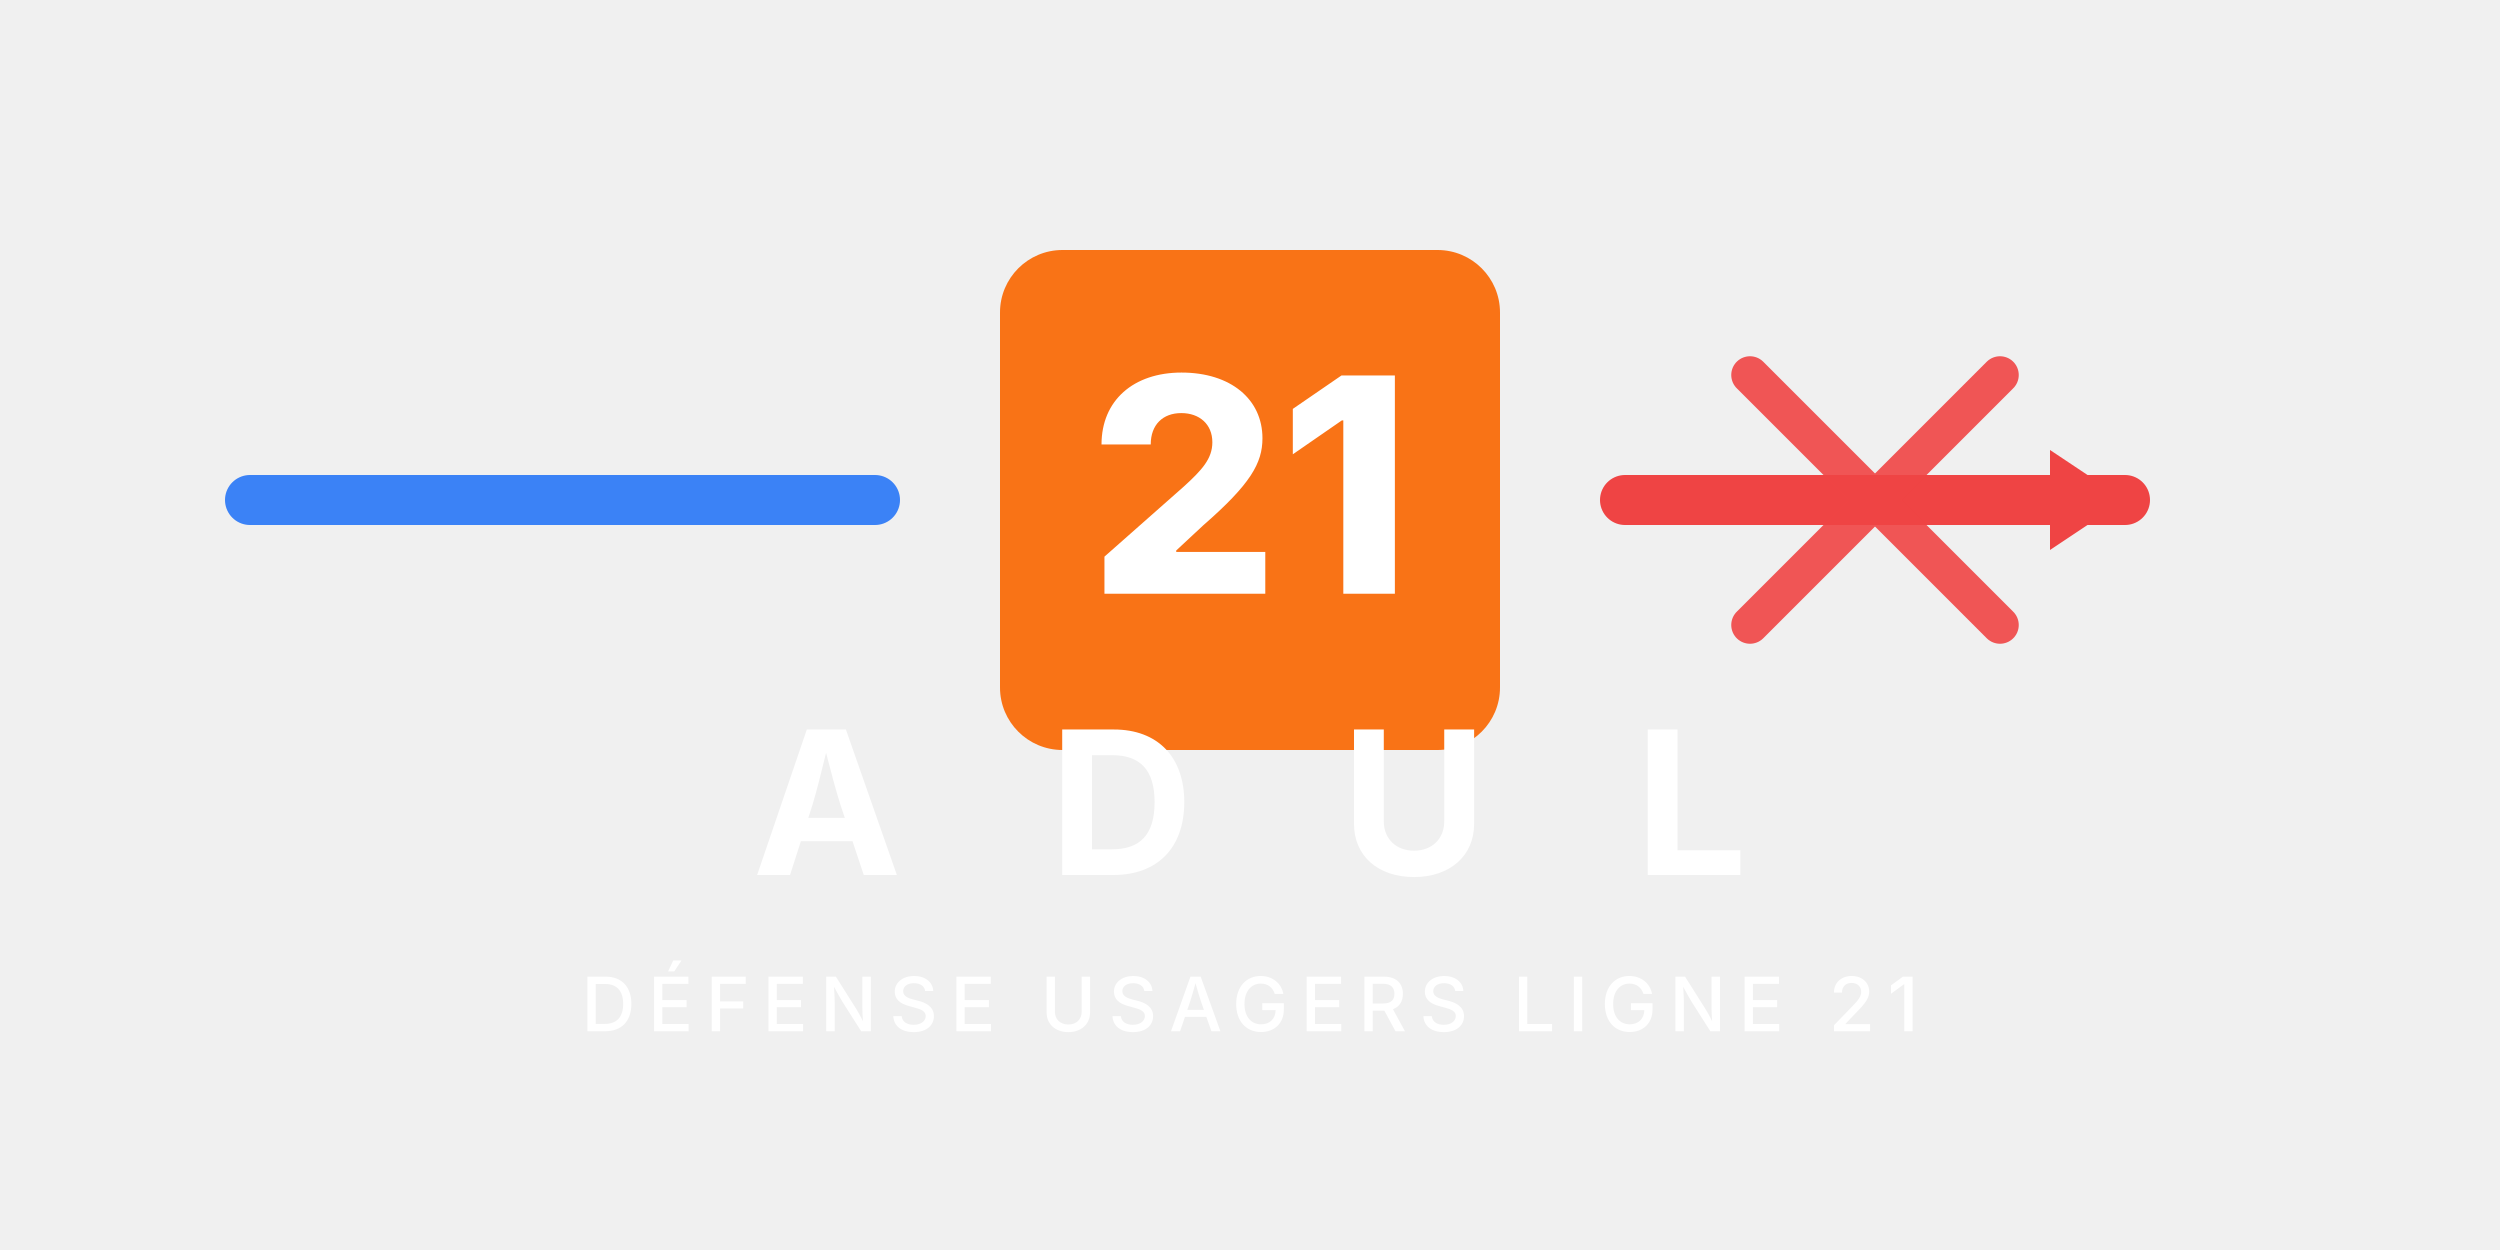
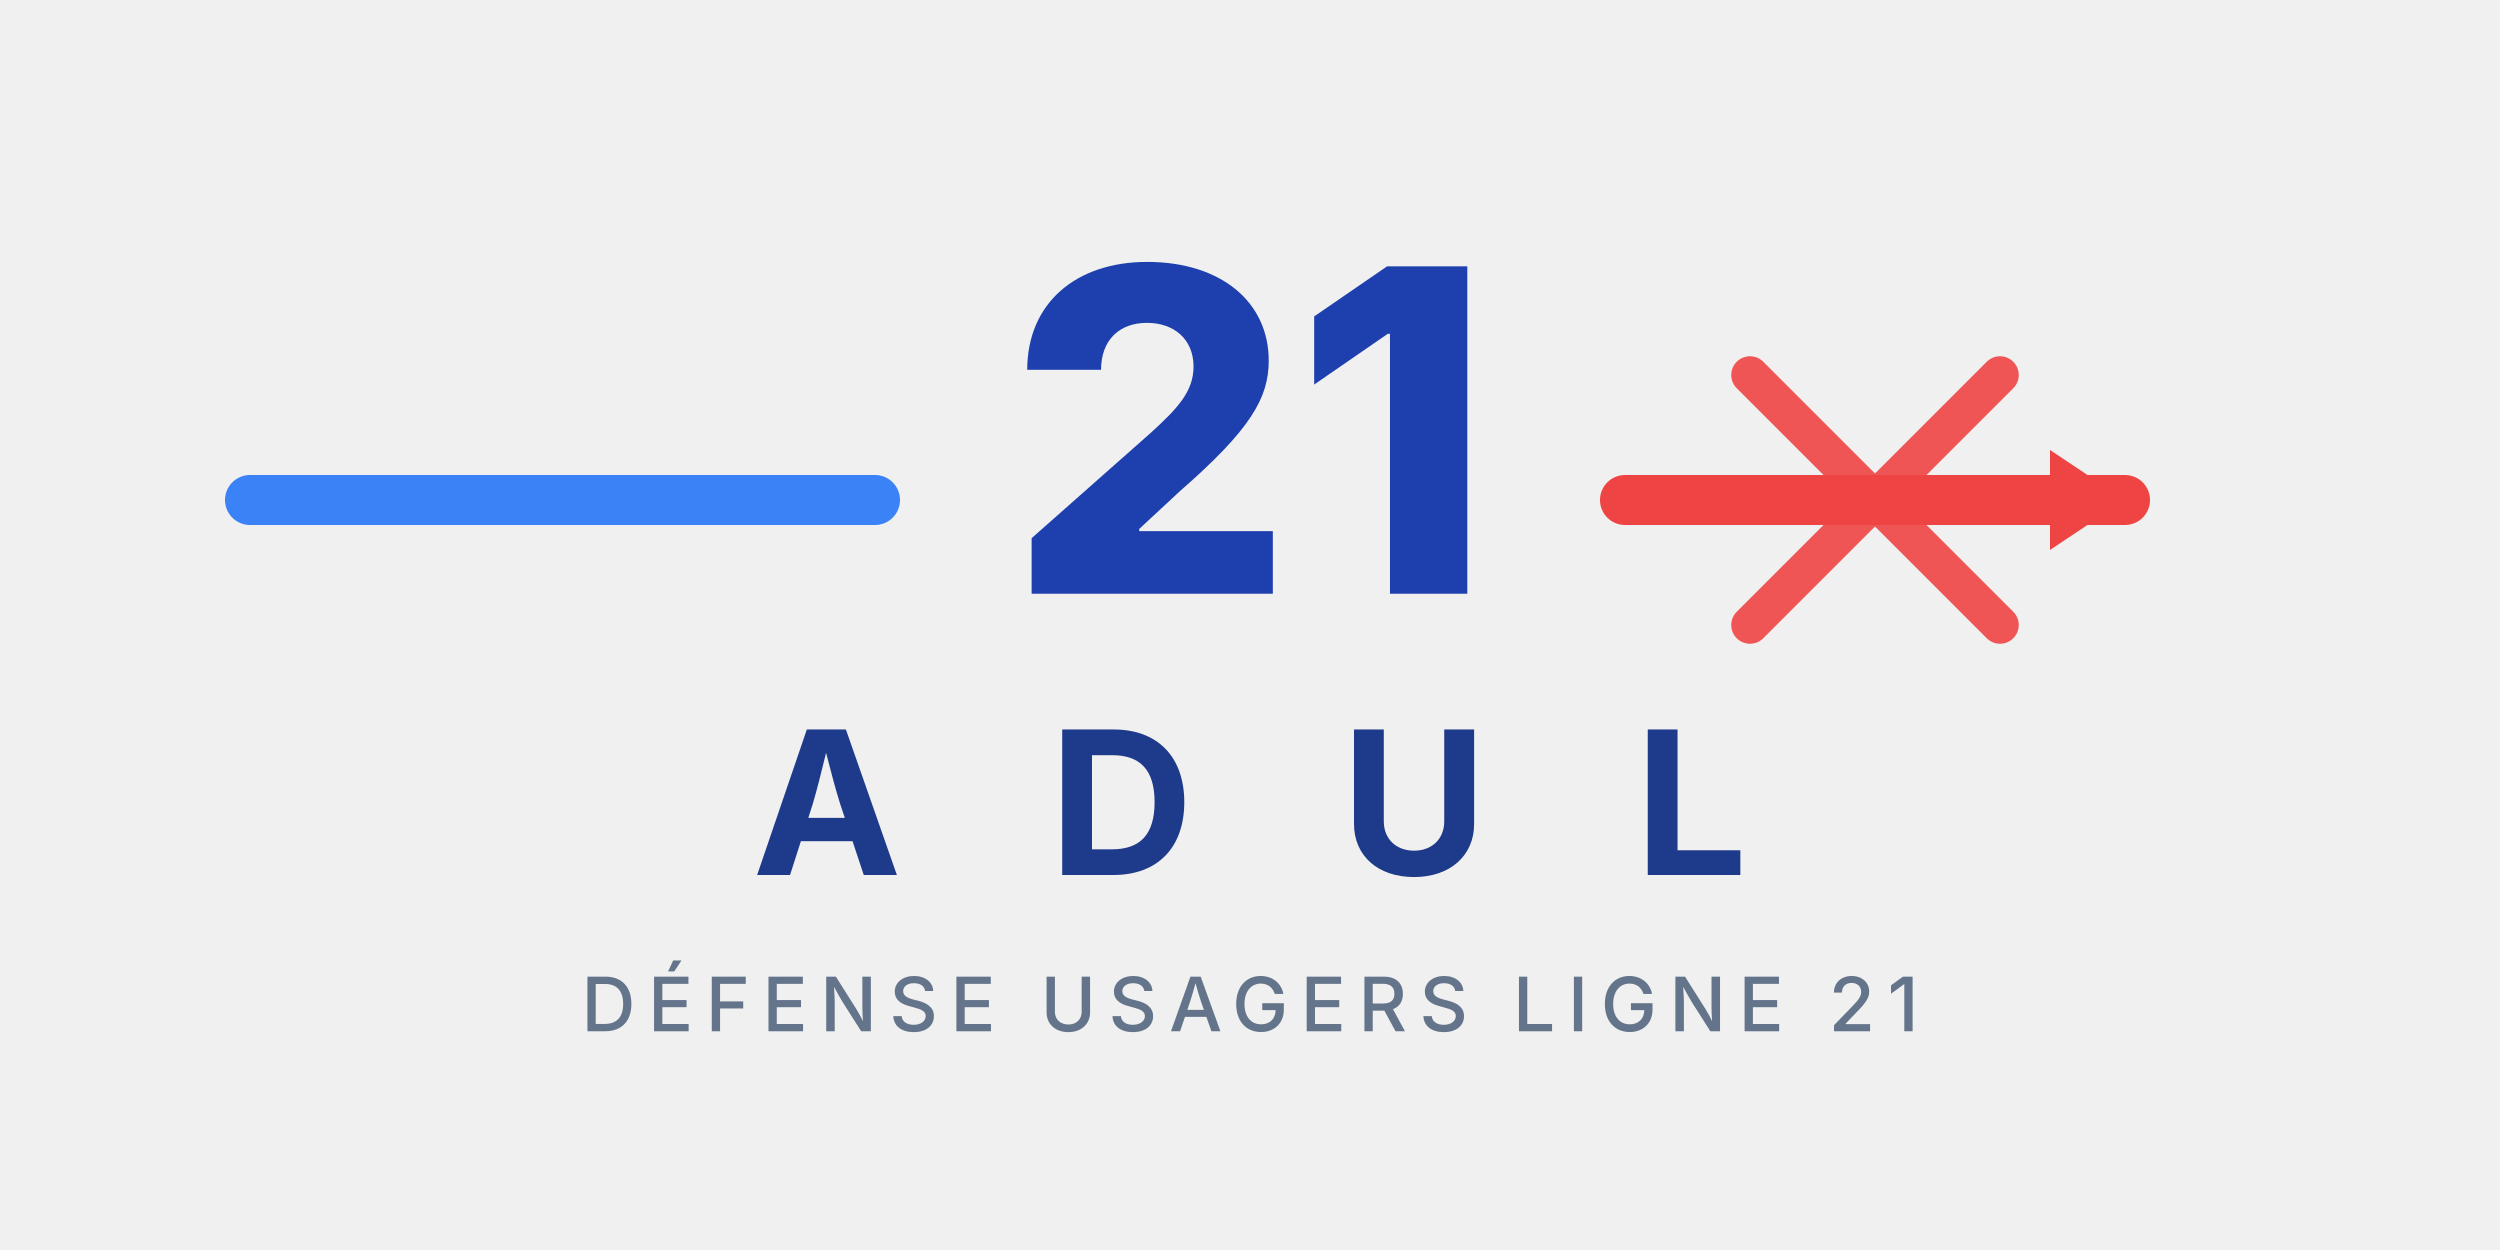
<svg xmlns="http://www.w3.org/2000/svg" width="400" height="200" viewBox="0 0 400 200" fill="none">
  <line x1="40" y1="80" x2="140" y2="80" stroke="#3b82f6" stroke-width="8" stroke-linecap="round" />
-   <rect x="160" y="40" width="80" height="80" rx="10" fill="#f97316" />
-   <text x="200" y="95" font-family="Inter, Arial, sans-serif" font-size="48" font-weight="800" fill="#ffffff" text-anchor="middle">21</text>
+   <text x="200" y="95" font-family="Inter, Arial, sans-serif" font-size="72" font-weight="800" fill="#1e40af" text-anchor="middle">21</text>
  <line x1="260" y1="80" x2="340" y2="80" stroke="#ef4444" stroke-width="8" stroke-linecap="round" />
  <polygon points="340,80 328,72 328,88" fill="#ef4444" />
  <g opacity="0.9">
    <line x1="280" y1="60" x2="320" y2="100" stroke="#ef4444" stroke-width="6" stroke-linecap="round" />
    <line x1="320" y1="60" x2="280" y2="100" stroke="#ef4444" stroke-width="6" stroke-linecap="round" />
  </g>
-   <text x="200" y="140" font-family="Inter, Arial, sans-serif" font-size="32" font-weight="700" fill="#ffffff" text-anchor="middle" letter-spacing="8">A D U L</text>
-   <text x="200" y="165" font-family="Inter, Arial, sans-serif" font-size="12" font-weight="500" fill="#ffffff" text-anchor="middle" letter-spacing="2">DÉFENSE USAGERS LIGNE 21</text>
+   <text x="200" y="140" font-family="Inter, Arial, sans-serif" font-size="32" font-weight="700" fill="#1e3a8a" text-anchor="middle" letter-spacing="8">A D U L</text>
+   <text x="200" y="165" font-family="Inter, Arial, sans-serif" font-size="12" font-weight="500" fill="#64748b" text-anchor="middle" letter-spacing="2">DÉFENSE USAGERS LIGNE 21</text>
</svg>
